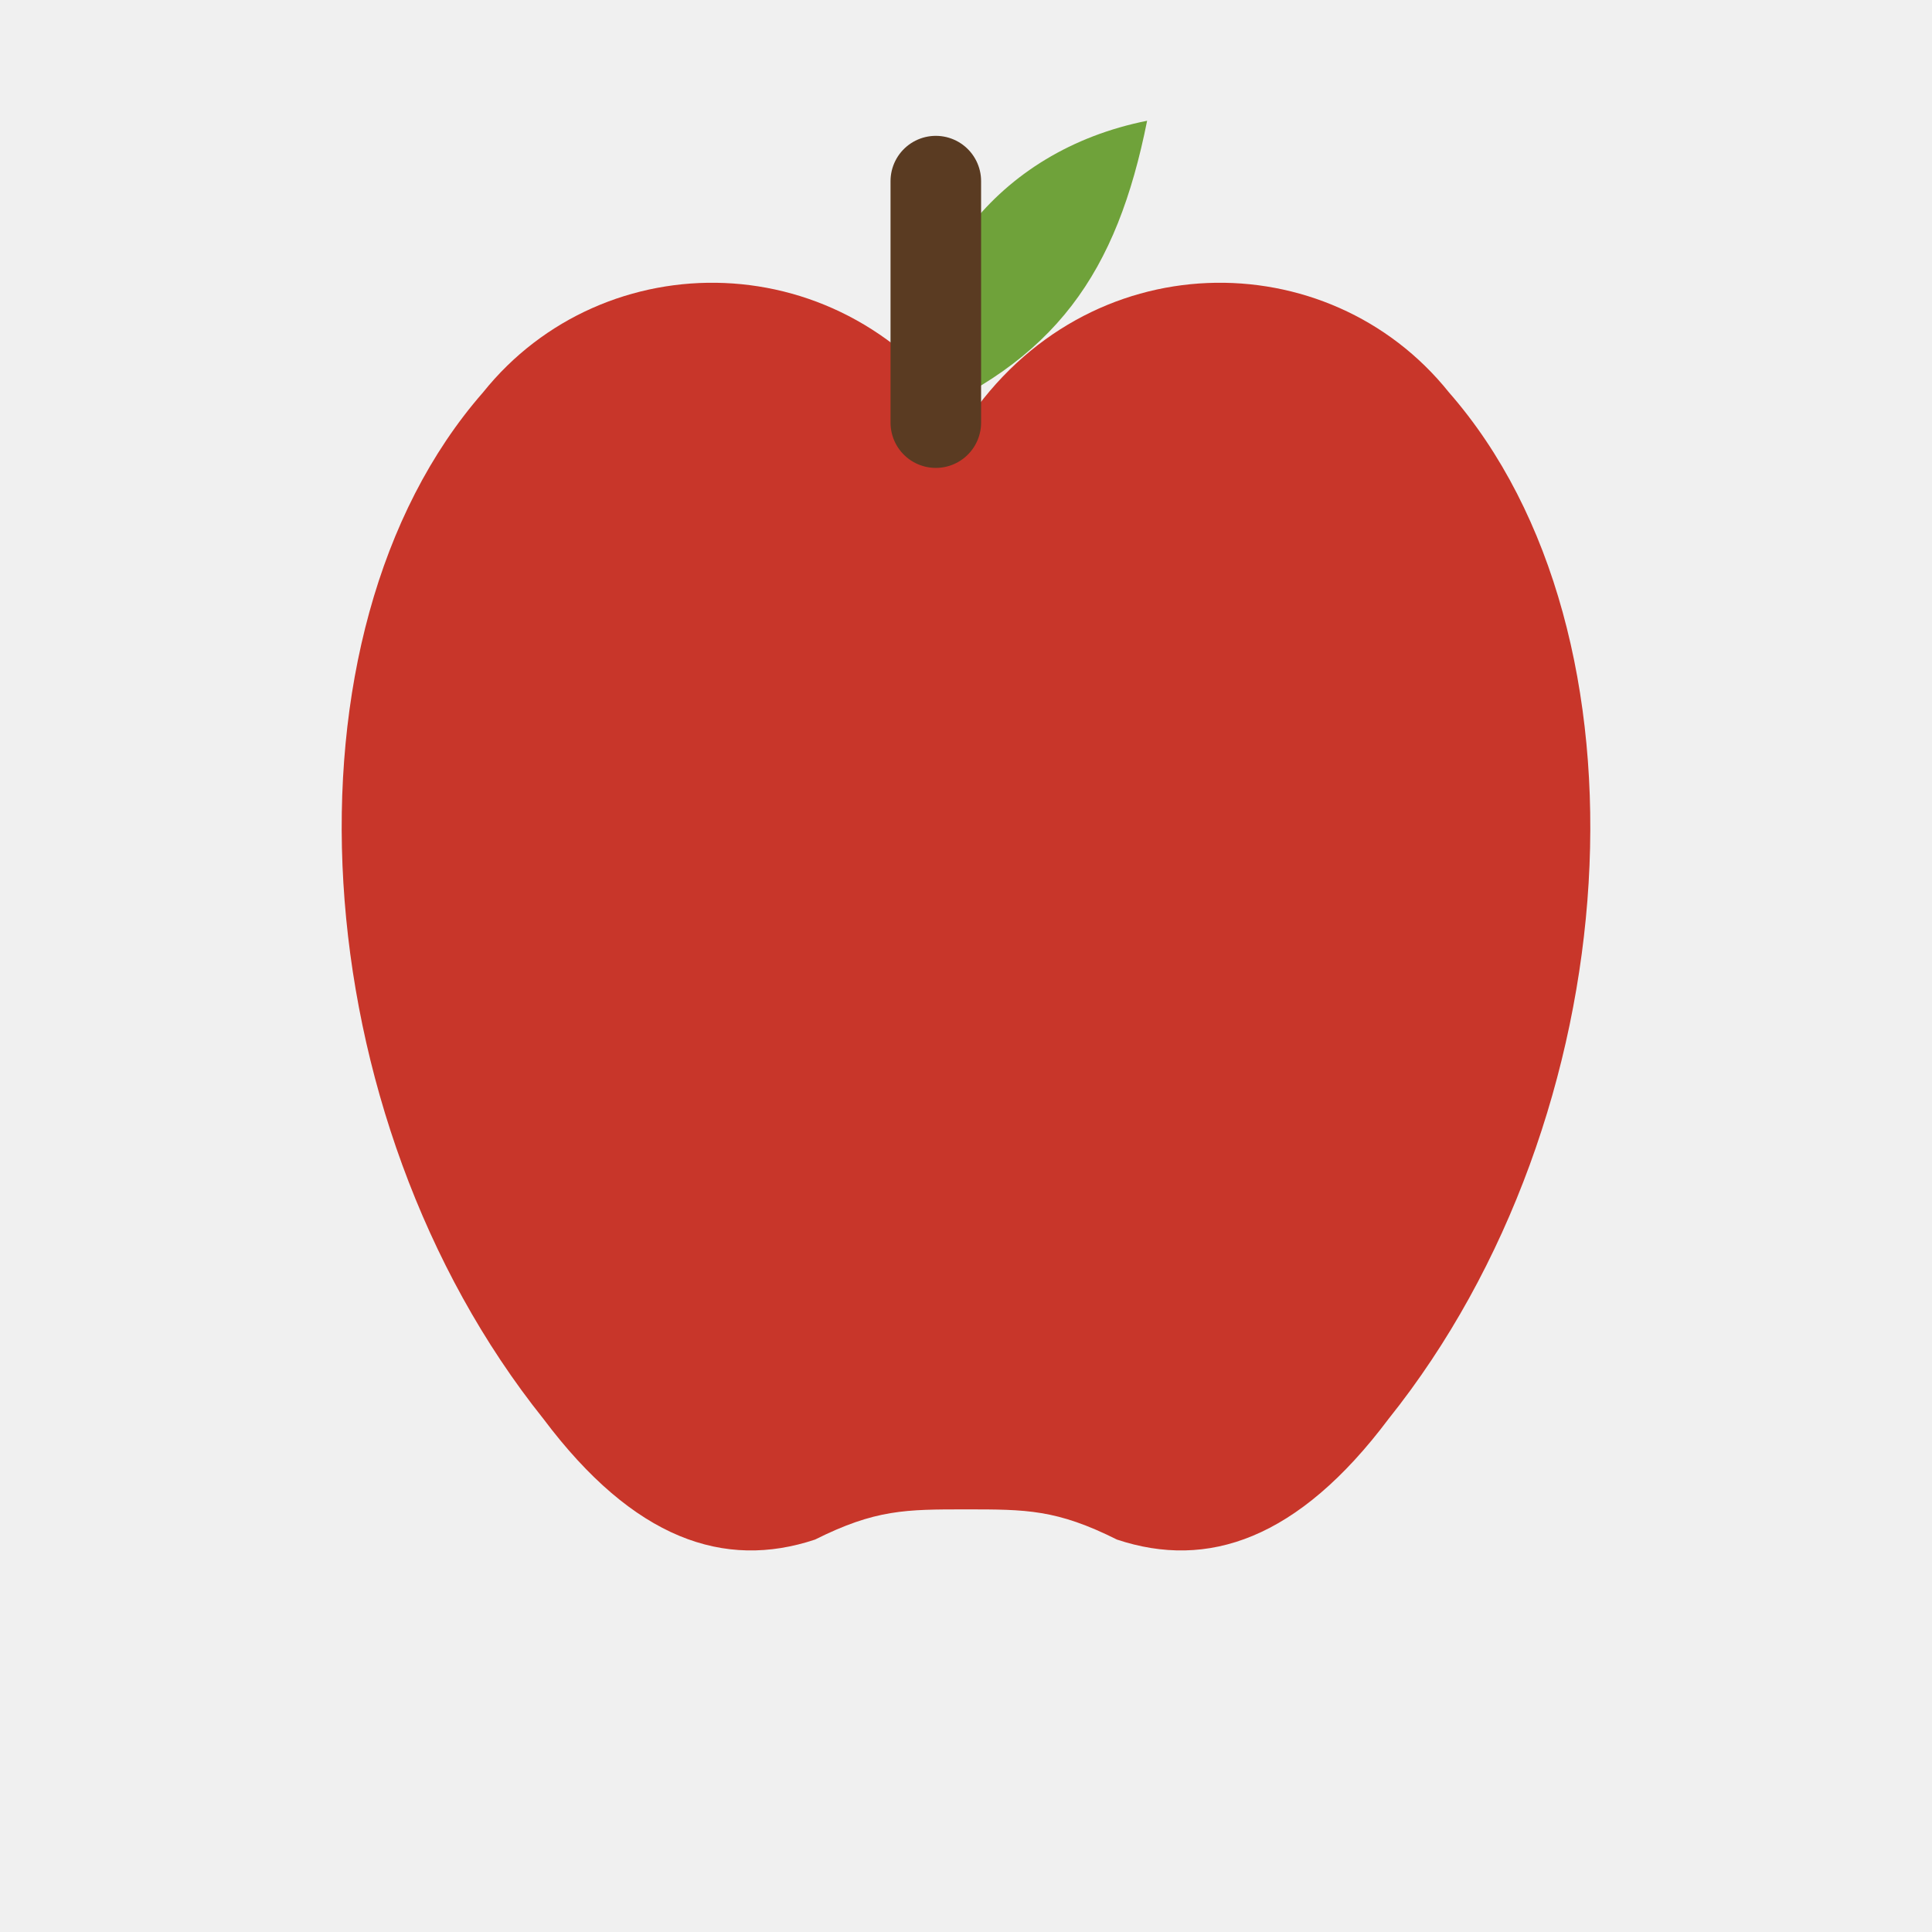
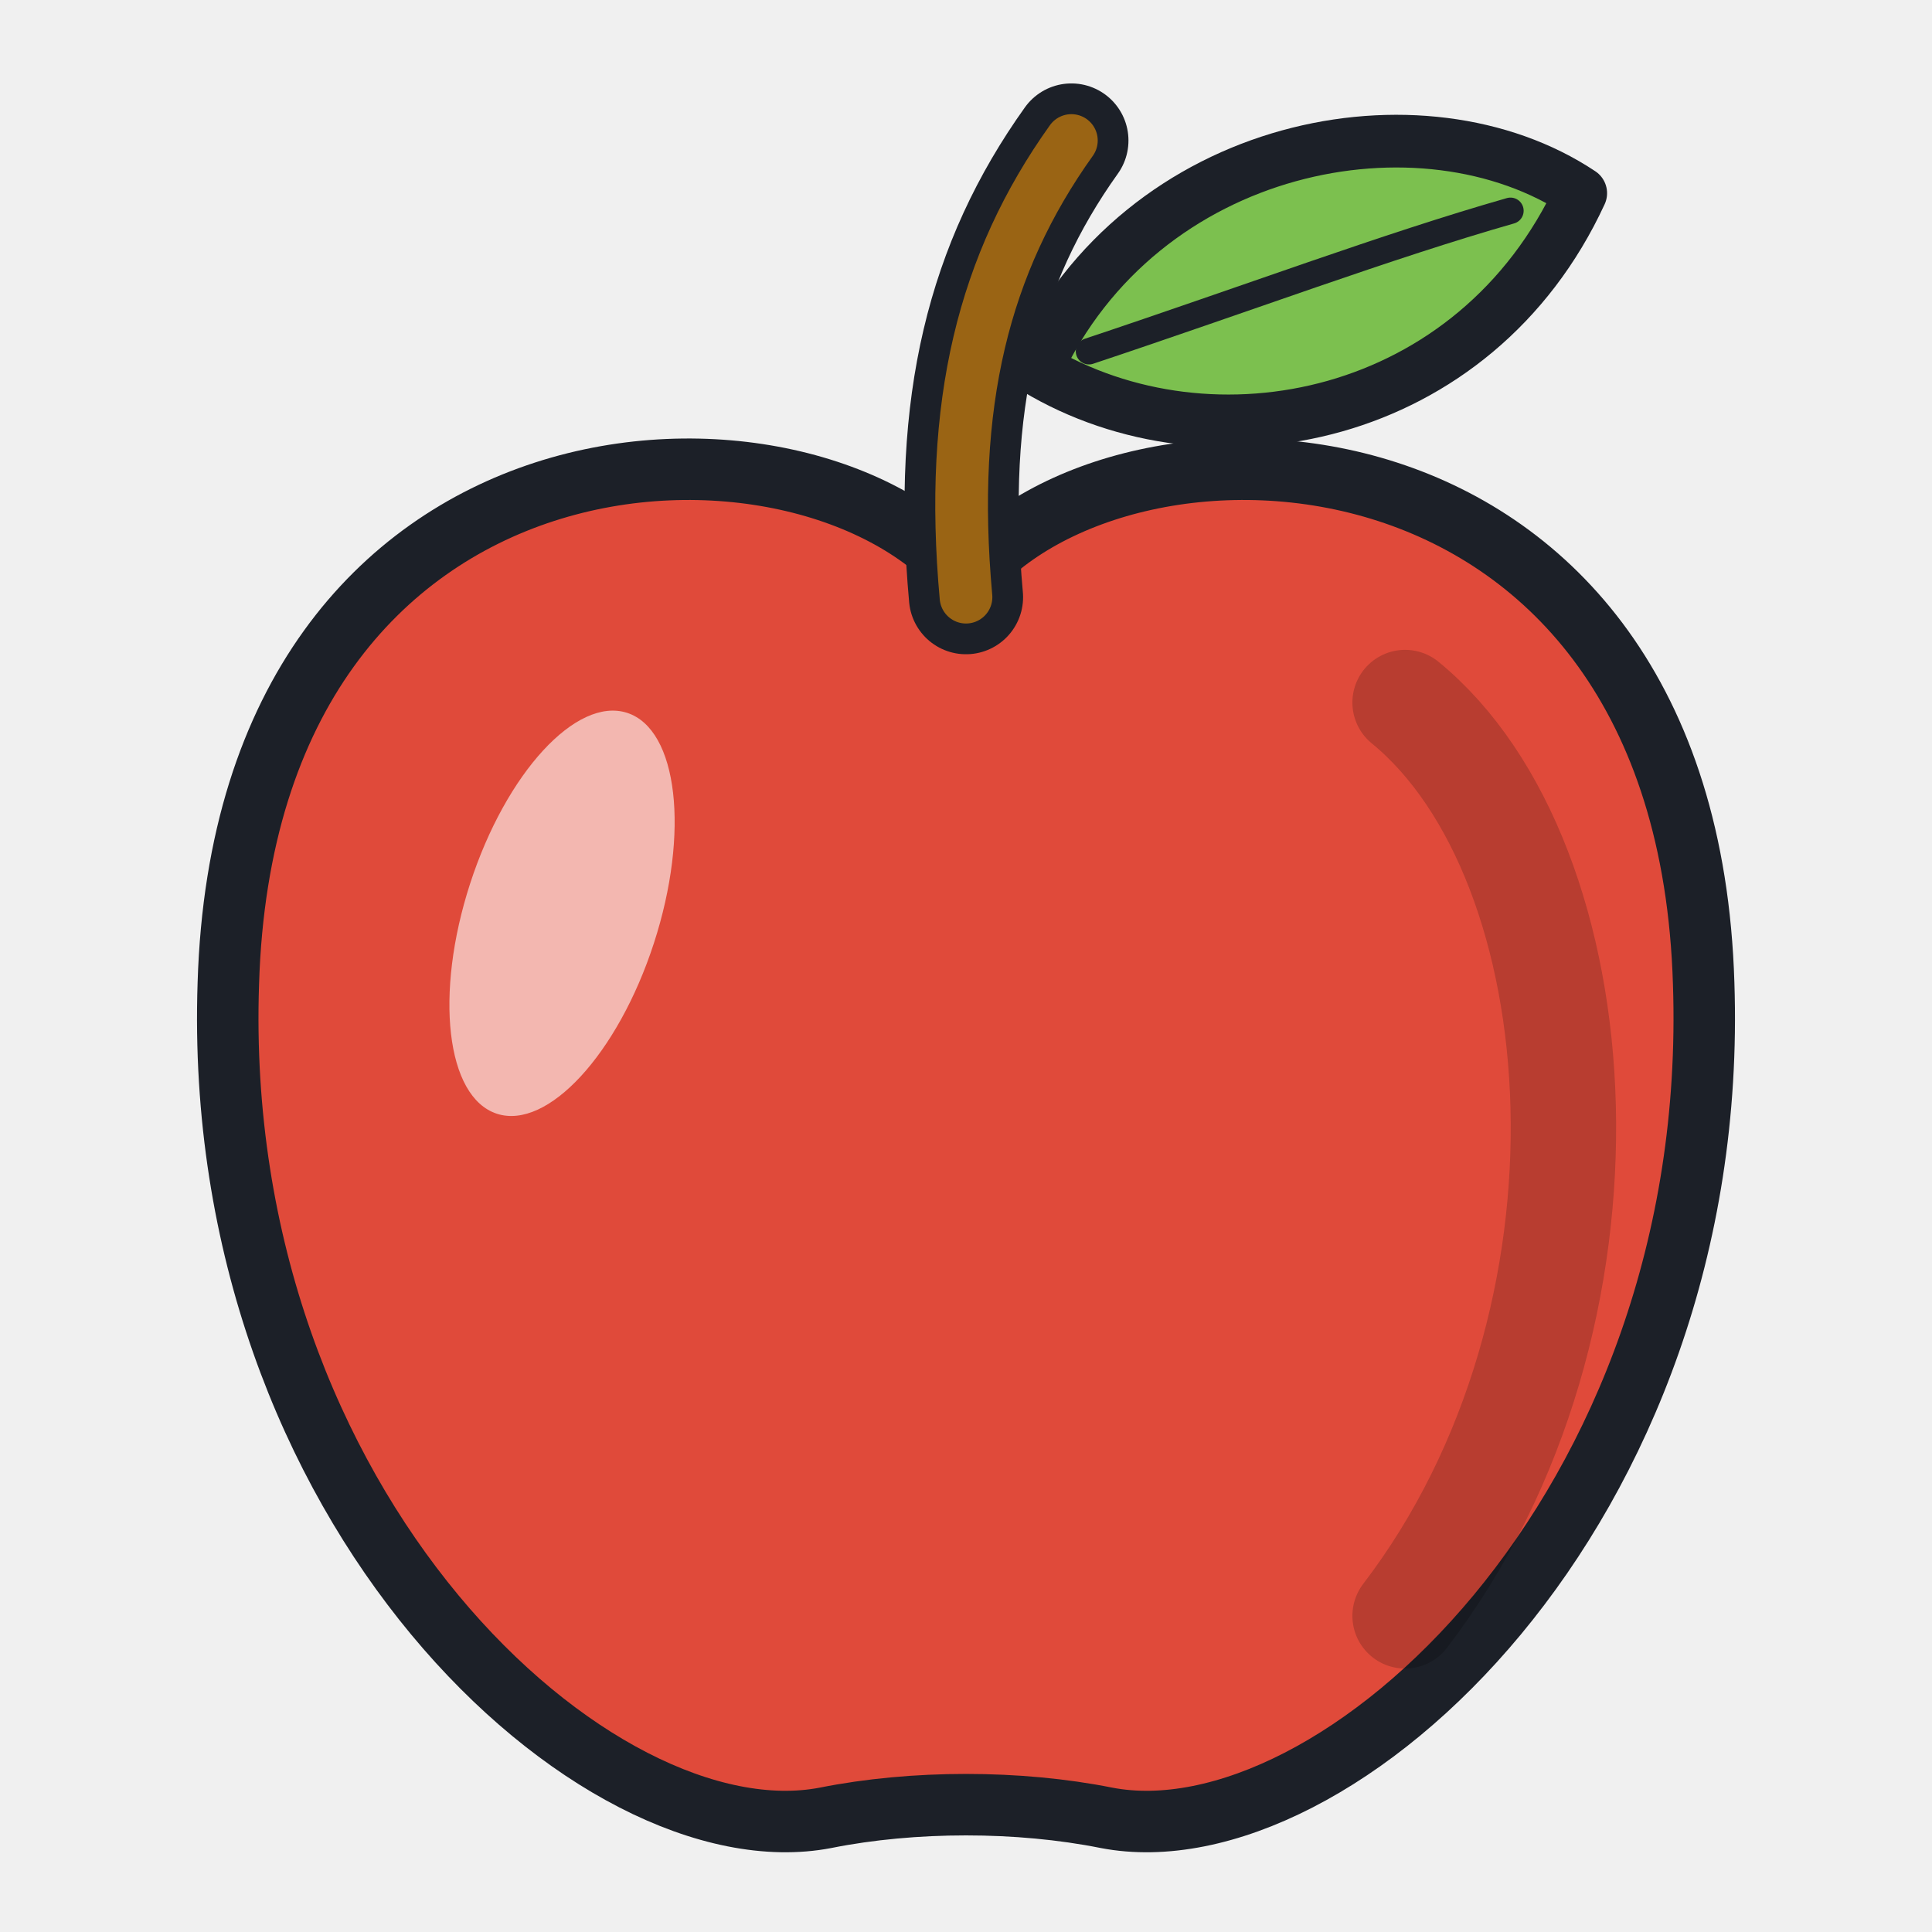
- <svg xmlns="http://www.w3.org/2000/svg" viewBox="0 0 64 64">
-   <path d="M32 14c-4-6-12-6-16-1-7 8-6 24 2 34 3 4 6 5 9 4 2-1 3-1 5-1s3 0 5 1c3 1 6 0 9-4 8-10 9-26 2-34-4-5-12-5-16 1z" fill="#c8362a" />
-   <path d="M30 14c0-5 3-9 8-10-1 5-3 8-8 10z" fill="#6fa23a" />
-   <path d="M31 14V6" stroke="#5a3b22" stroke-width="3" stroke-linecap="round" />
+ <svg xmlns="http://www.w3.org/2000/svg" viewBox="-10 0 220 220">
+   <path d="M100 66 C 82 44, 18 46, 16 112 C 14 172, 58 212, 84 207 C 94 205, 106 205, 116 207 C 142 212, 186 172, 184 112 C 182 46, 118 44, 100 66 Z" fill="#e04a3a" stroke="#1c2028" stroke-width="7" stroke-linejoin="round" />
+   <path d="M150 80 C 172 98, 176 150, 150 184" fill="none" stroke="#000" stroke-opacity="0.18" stroke-width="12" stroke-linecap="round" />
+   <ellipse cx="54" cy="104" rx="11" ry="24" transform="rotate(18 54 104)" fill="#fff" fill-opacity="0.6" />
+   <path d="M100 68 C 98 46, 102 30, 112 16" fill="none" stroke="#1c2028" stroke-width="13" stroke-linecap="round" />
+   <path d="M100 68 C 98 46, 102 30, 112 16" fill="none" stroke="#9a6414" stroke-width="6" stroke-linecap="round" />
+   <path d="M108 42 C 120 16, 152 10, 170 22 C 158 48, 128 54, 108 42 Z" fill="#7cc04f" stroke="#1c2028" stroke-width="6" stroke-linejoin="round" />
+   <path d="M114 40 C 132 34, 148 28, 162 24" fill="none" stroke="#1c2028" stroke-width="3" stroke-linecap="round" />
</svg>
